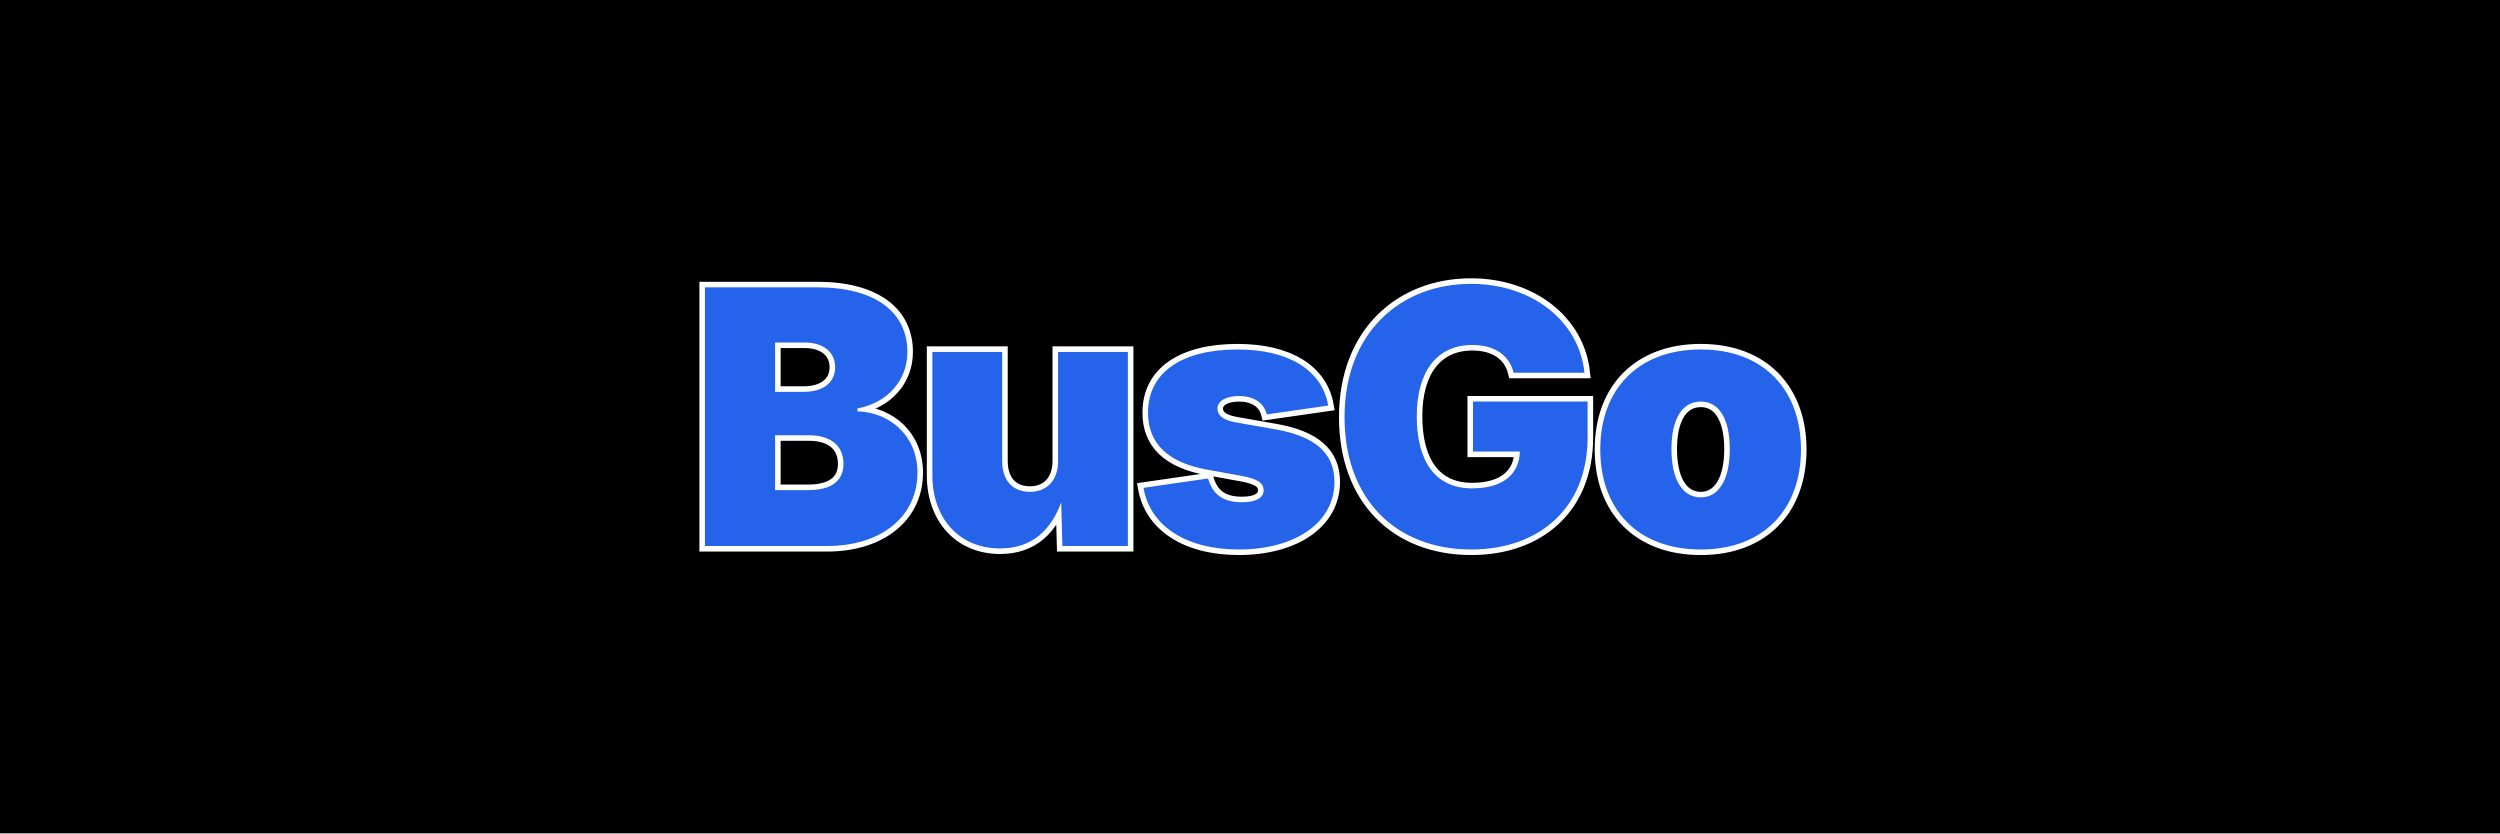
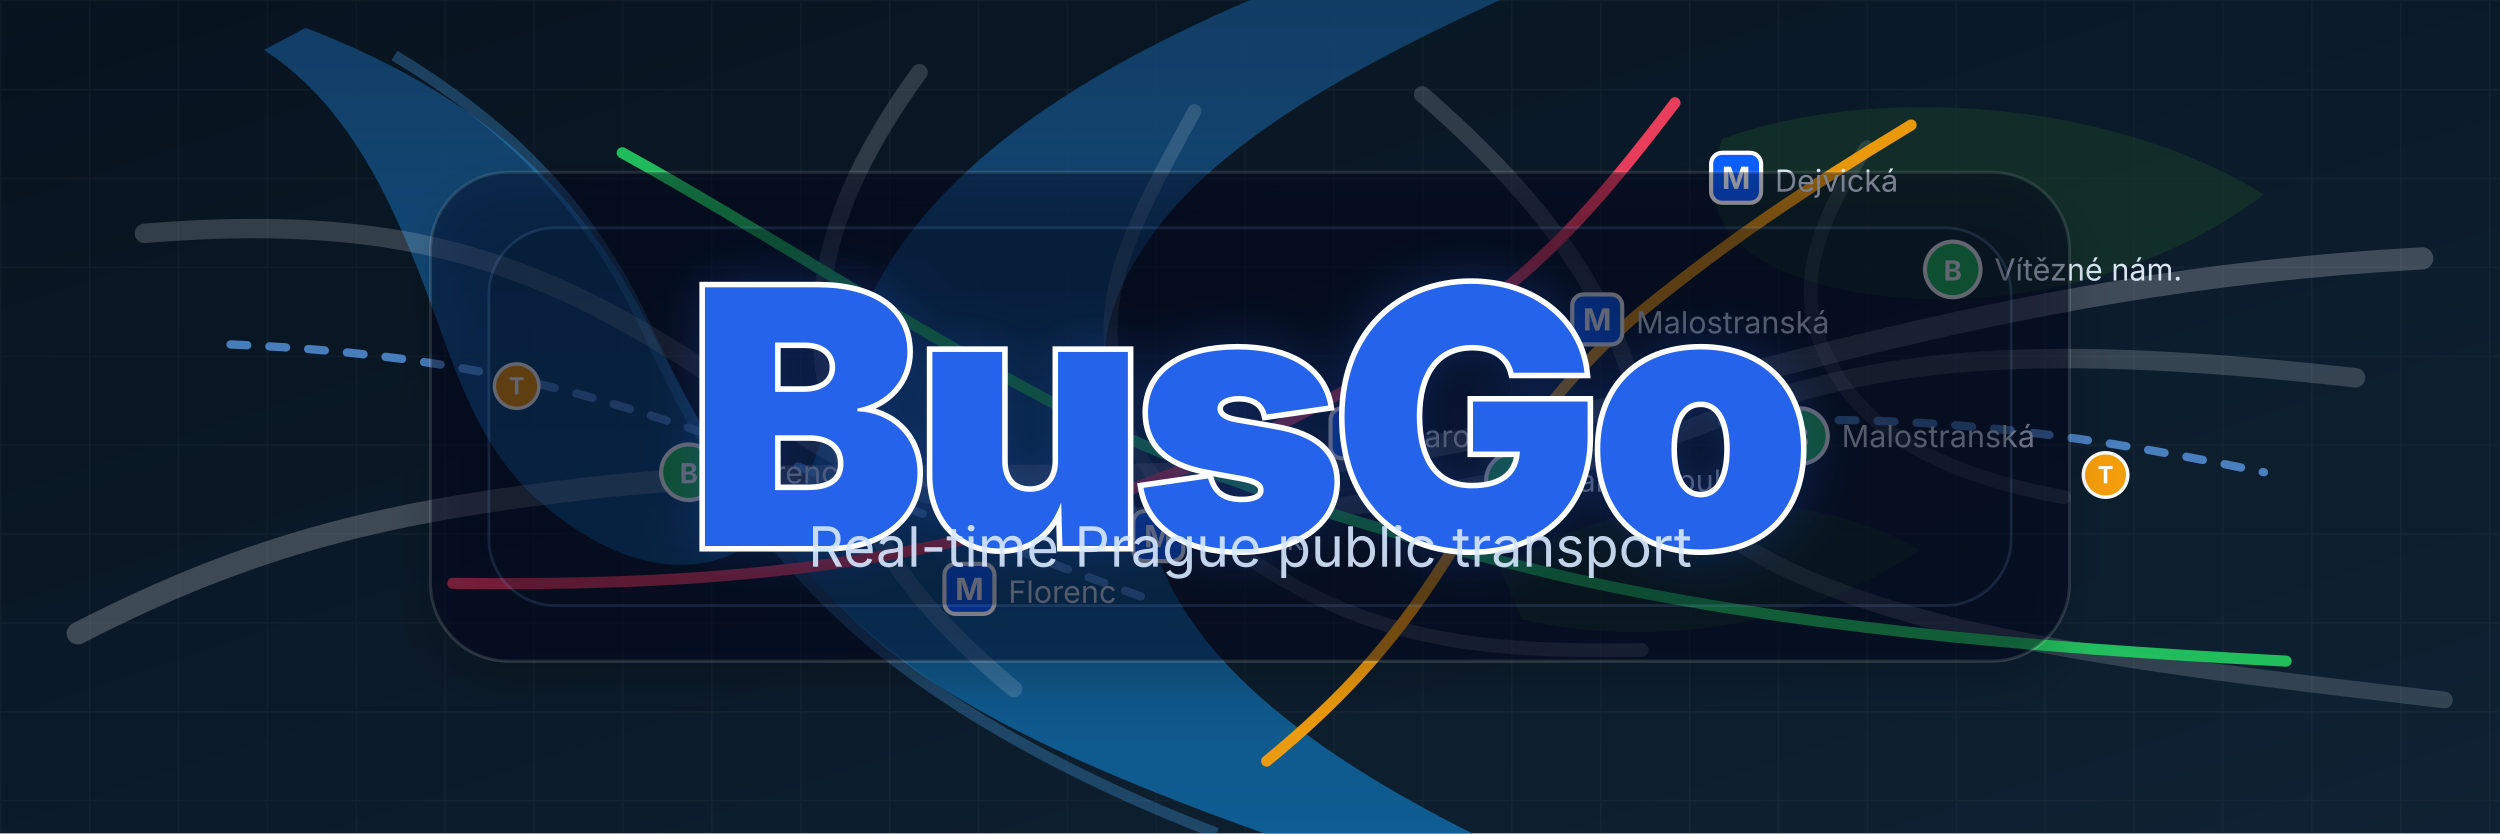
<svg xmlns="http://www.w3.org/2000/svg" width="900" height="300" viewBox="0 0 900 300" role="img" aria-labelledby="title desc">
-   <rect width="900" height="300" fill="#000000" />
+   <defs>
+     <linearGradient id="bg" x1="0" y1="0" x2="1" y2="1">
+       <stop offset="0%" stop-color="#07131f" />
+       <stop offset="100%" stop-color="#0f2233" />
+     </linearGradient>
+     <linearGradient id="river" x1="0" y1="0" x2="0" y2="1">
+       <stop offset="0%" stop-color="#123e66" />
+       <stop offset="100%" stop-color="#0f5e95" />
+     </linearGradient>
+     <filter id="shadow" x="-20%" y="-20%" width="140%" height="140%">
+       <feDropShadow dx="0" dy="8" stdDeviation="8" flood-color="#000000" flood-opacity="0.45" />
+     </filter>
+     <filter id="soft" x="-20%" y="-20%" width="140%" height="140%">
+       <feGaussianBlur stdDeviation="10" />
+     </filter>
+     <pattern id="grid" width="32" height="32" patternUnits="userSpaceOnUse">
+       <path d="M 32 0 L 0 0 0 32" fill="none" stroke="#ffffff" stroke-opacity="0.035" stroke-width="1" />
+     </pattern>
+   </defs>
+   <rect width="900" height="300" fill="url(#bg)" />
+   <rect width="900" height="300" fill="url(#grid)" />
+   <path d="M110,10 C175,35 210,70 235,120 C255,160 275,195 315,230 C350,260 405,282 455,300 L530,300 C470,270 435,240 420,208 C398,160 388,130 408,95 C428,60 470,32 540,0 L450,0 C392,25 345,55 320,95 C297,132 300,170 278,190 C254,212 223,205 196,182 C167,158 162,122 145,84 C135,61 120,34 95,18 Z" fill="url(#river)" opacity="0.98" />
+   <path d="M142,20 C185,46 214,76 234,121 C253,162 275,197 309,227 C343,257 391,282 438,300" fill="none" stroke="#4db0ff" stroke-opacity="0.28" stroke-width="4" />
+   <path d="M620 50 C675 30 760 36 815 70 C770 104 705 116 654 102 C622 92 611 77 620 50 Z" fill="#163829" opacity="0.65" />
+   <path d="M540 205 C582 176 648 173 691 198 C652 225 596 234 548 223 Z" fill="#163829" opacity="0.62" />
+   <g fill="none" stroke-linecap="round" stroke-linejoin="round">
+     <path d="M28 228 C92 195 141 184 210 176 C300 165 407 179 502 163 C618 144 710 102 872 93" stroke="#f0f4fa" stroke-opacity="0.22" stroke-width="8" />
+     <path d="M52 84 C126 78 170 88 214 110 C274 141 299 173 349 181 C440 196 552 176 612 153 C671 130 723 122 848 136" stroke="#f0f4fa" stroke-opacity="0.18" stroke-width="7" />
+     <path d="M512 34 C560 76 581 109 592 152 C600 184 632 208 706 226 C760 238 812 244 880 252" stroke="#f0f4fa" stroke-opacity="0.16" stroke-width="6" />
+     <path d="M331 26 C302 66 291 100 297 136 C304 182 323 213 365 248" stroke="#f0f4fa" stroke-opacity="0.16" stroke-width="6" />
+     <path d="M430 40 C411 75 398 98 400 124 C402 162 417 180 451 202 C494 230 531 235 591 234" stroke="#f0f4fa" stroke-opacity="0.14" stroke-width="5" />
+     <path d="M672 53 C652 83 646 106 658 129 C671 156 700 171 743 179" stroke="#f0f4fa" stroke-opacity="0.12" stroke-width="5" />
+   </g>
+   <g fill="none" stroke-linecap="round" stroke-linejoin="round" opacity="0.95">
+     <path d="M224 55 C273 82 324 116 379 145 C430 171 492 191 565 208 C641 225 726 233 823 238" stroke="#22c55e" stroke-width="4" />
+     <path d="M603 37 C577 71 552 102 508 127 C461 155 425 171 384 184 C315 206 244 211 163 210" stroke="#f43f5e" stroke-width="4" />
+     <path d="M688 45 C650 68 623 86 591 112 C560 138 541 167 524 196 C504 229 484 251 456 274" stroke="#f59e0b" stroke-width="4" />
+     <path d="M83 124 C132 126 174 132 216 144 C278 162 342 190 417 217" stroke="#60a5fa" stroke-width="3" stroke-dasharray="6 8" opacity="0.75" />
+     <path d="M620 152 C685 149 739 154 815 170" stroke="#60a5fa" stroke-width="3" stroke-dasharray="6 8" opacity="0.75" />
+   </g>
+   <g font-family="Inter, Arial, sans-serif" font-size="11" fill="#d9e6f2">
+     <g>
+       <rect x="616" y="55" width="18" height="18" rx="4" fill="#0b60ff" stroke="#ffffff" stroke-width="1.5" />
+       <text x="625" y="68" text-anchor="middle" font-weight="700" fill="#ffffff">M</text>
+       <text x="639" y="69">Dejvická</text>
+     </g>
+     <g>
+       <rect x="566" y="106" width="18" height="18" rx="4" fill="#0b60ff" stroke="#ffffff" stroke-width="1.5" />
+       <text x="575" y="119" text-anchor="middle" font-weight="700" fill="#ffffff">M</text>
+       <text x="589" y="120">Malostranská</text>
+     </g>
+     <g>
+       <rect x="479" y="147" width="18" height="18" rx="4" fill="#0b60ff" stroke="#ffffff" stroke-width="1.5" />
+       <text x="488" y="160" text-anchor="middle" font-weight="700" fill="#ffffff">M</text>
+       <text x="502" y="161">Staroměstská</text>
+     </g>
+     <g>
+       <rect x="408" y="184" width="18" height="18" rx="4" fill="#0b60ff" stroke="#ffffff" stroke-width="1.5" />
+       <text x="417" y="197" text-anchor="middle" font-weight="700" fill="#ffffff">M</text>
+       <text x="431" y="198">Můstek</text>
+     </g>
+     <g>
+       <rect x="340" y="203" width="18" height="18" rx="4" fill="#0b60ff" stroke="#ffffff" stroke-width="1.5" />
+       <text x="349" y="216" text-anchor="middle" font-weight="700" fill="#ffffff">M</text>
+       <text x="363" y="217">Florenc</text>
+     </g>
+     <g>
+       <circle cx="703" cy="97" r="10" fill="#22c55e" stroke="#ffffff" stroke-width="1.5" />
+       <text x="703" y="101" text-anchor="middle" font-size="10" font-weight="700" fill="#ffffff">B</text>
+       <text x="718" y="101">Vítězné nám.</text>
+     </g>
+     <g>
+       <circle cx="648" cy="157" r="10" fill="#22c55e" stroke="#ffffff" stroke-width="1.5" />
+       <text x="648" y="161" text-anchor="middle" font-size="10" font-weight="700" fill="#ffffff">B</text>
+       <text x="663" y="161">Malostranská</text>
+     </g>
+     <g>
+       <circle cx="545" cy="173" r="10" fill="#22c55e" stroke="#ffffff" stroke-width="1.5" />
+       <text x="545" y="177" text-anchor="middle" font-size="10" font-weight="700" fill="#ffffff">B</text>
+       <text x="560" y="177">Nám. Republiky</text>
+     </g>
+     <g>
+       <circle cx="248" cy="170" r="10" fill="#22c55e" stroke="#ffffff" stroke-width="1.5" />
+       <text x="248" y="174" text-anchor="middle" font-size="10" font-weight="700" fill="#ffffff">B</text>
+       <text x="263" y="174">Florenc bus</text>
+     </g>
+     <g>
+       <circle cx="186" cy="139" r="8" fill="#f59e0b" stroke="#ffffff" stroke-width="1.25" />
+       <text x="186" y="142" text-anchor="middle" font-size="8.5" font-weight="700" fill="#ffffff">T</text>
+     </g>
+     <g>
+       <circle cx="758" cy="171" r="8" fill="#f59e0b" stroke="#ffffff" stroke-width="1.25" />
+       <text x="758" y="174" text-anchor="middle" font-size="8.5" font-weight="700" fill="#ffffff">T</text>
+     </g>
+   </g>
+   <g filter="url(#shadow)">
+     <rect x="155" y="62" width="590" height="176" rx="28" fill="#08111d" fill-opacity="0.40" stroke="#ffffff" stroke-opacity="0.10" />
+   </g>
+   <rect x="176" y="82" width="548" height="136" rx="24" fill="#08111d" fill-opacity="0.22" stroke="#8ab7ff" stroke-opacity="0.14" />
+   <text x="450" y="150" dominant-baseline="central" text-anchor="middle" font-family="Onest, Inter, Arial, sans-serif" font-size="128" font-weight="900" letter-spacing="-4" fill="#2563eb" opacity="0.32" filter="url(#soft)">BusGo</text>
  <text x="450" y="150" dominant-baseline="central" text-anchor="middle" font-family="Onest, Inter, Arial, sans-serif" font-size="128" font-weight="900" letter-spacing="-4" fill="#2563eb" stroke="#ffffff" stroke-width="4" paint-order="stroke fill">BusGo</text>
+   <text x="450" y="204" text-anchor="middle" font-family="Inter, Arial, sans-serif" font-size="20" fill="#d7e8ff" opacity="0.9">Real-time Prague public transport</text>
</svg>
